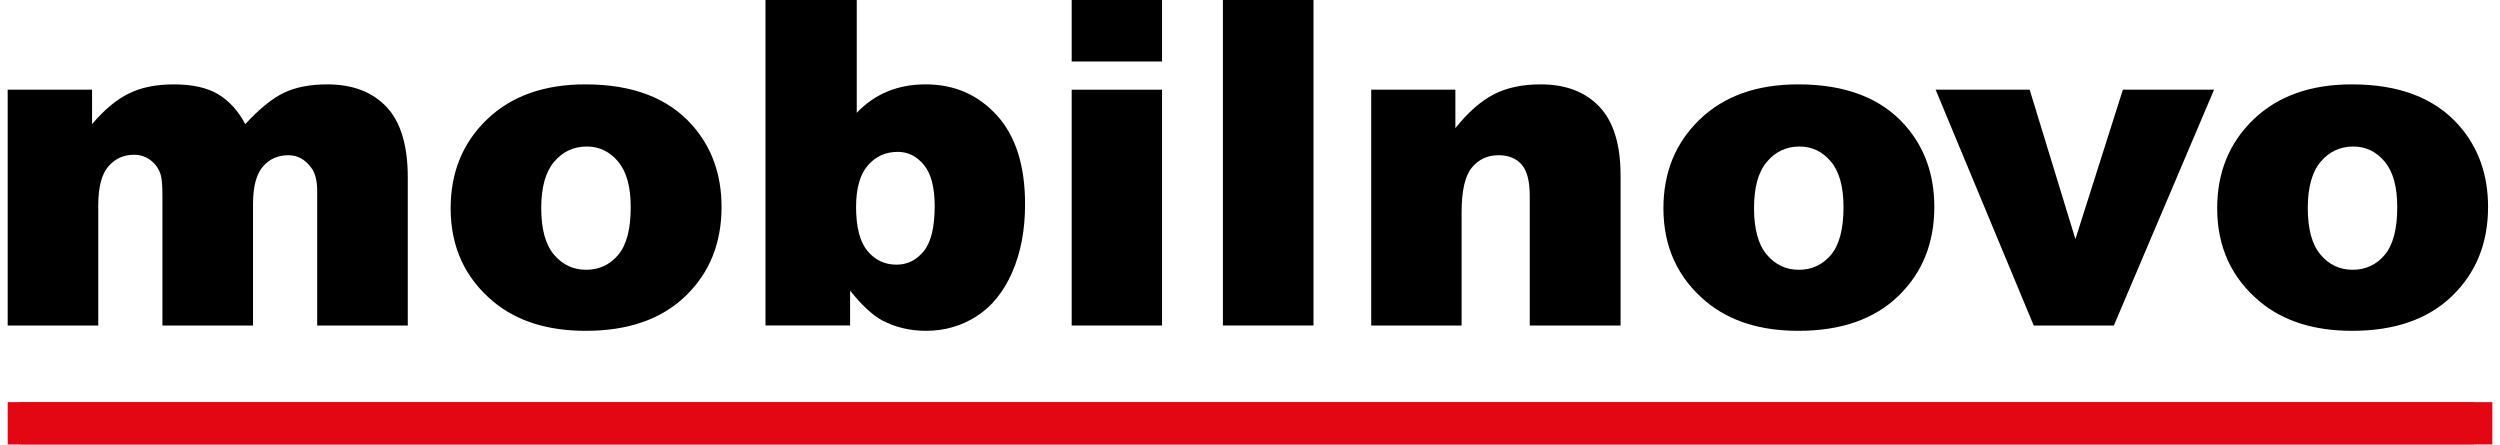
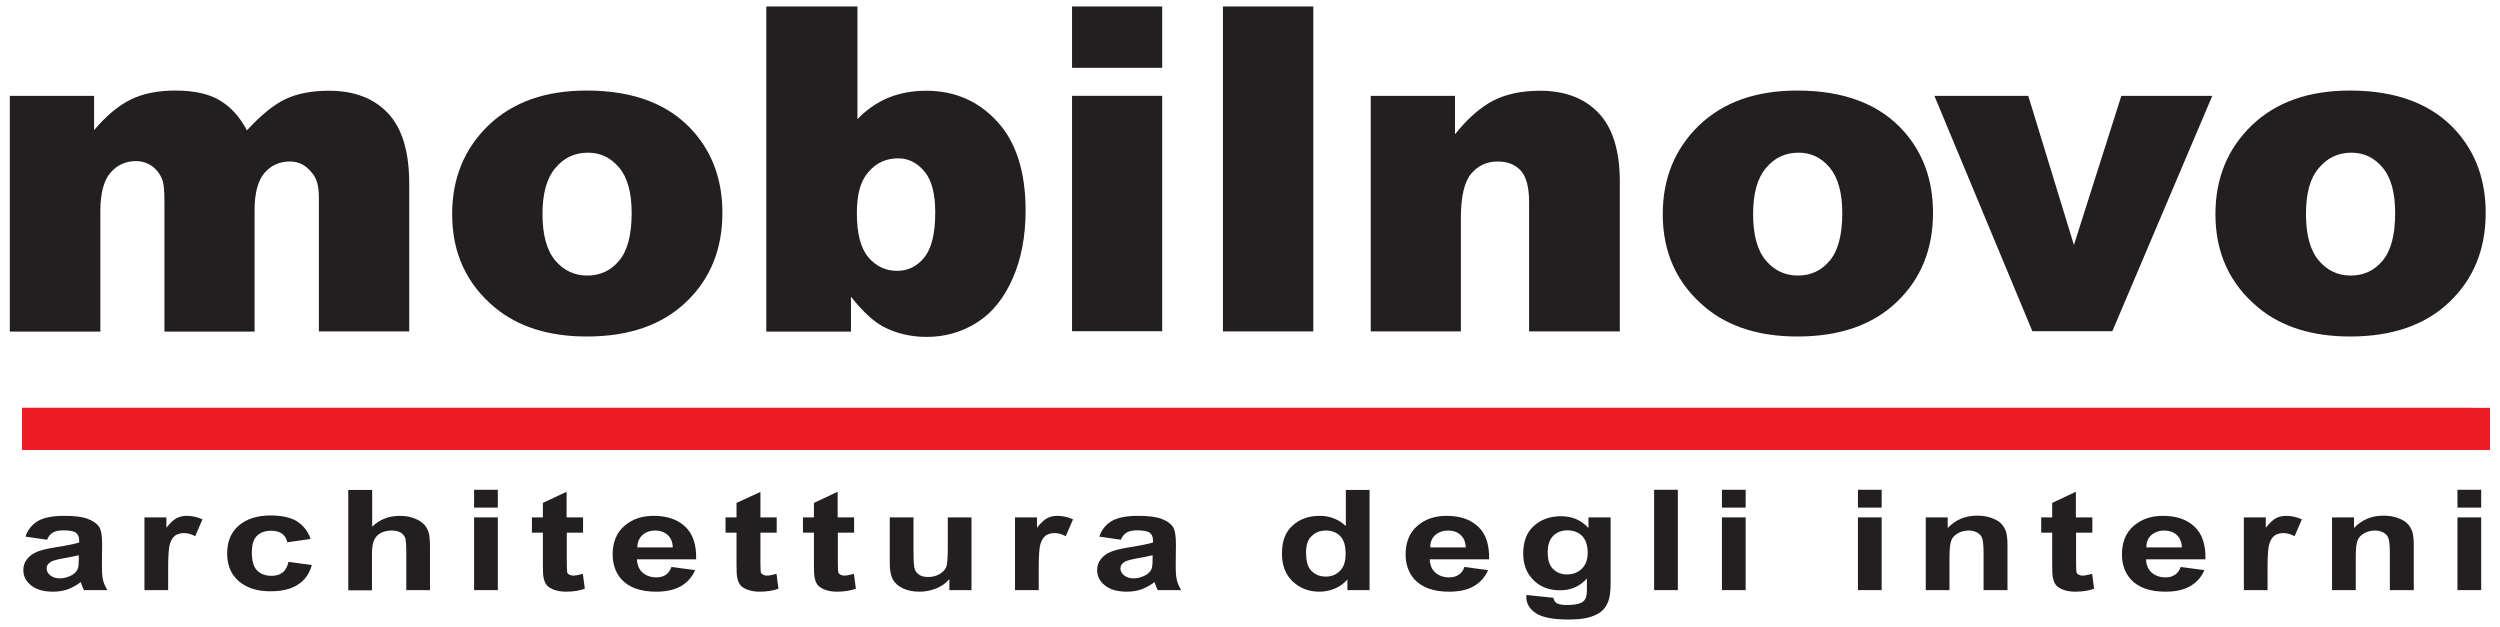
- <svg xmlns="http://www.w3.org/2000/svg" version="1.1" id="Layer_1" x="0px" y="0px" viewBox="0 0 225 40" enable-background="new 0 0 225 40" xml:space="preserve">
-   <g>
-     <rect x="1.804" y="36.192" fill-rule="evenodd" clip-rule="evenodd" fill="#E4371E" width="220.845" height="3.808" />
-     <rect x="0.692" y="36.192" fill="#E30613" width="223.617" height="3.808" />
-     <g>
-       <path d="M0.692,8.073h7.594v3.099c1.095-1.292,2.197-2.212,3.312-2.758c1.113-0.546,2.457-0.82,4.032-0.82    c1.696,0,3.035,0.301,4.024,0.899c0.986,0.6,1.793,1.493,2.42,2.679c1.276-1.386,2.442-2.329,3.491-2.828    c1.052-0.5,2.349-0.75,3.892-0.75c2.275,0,4.053,0.677,5.329,2.029c1.276,1.353,1.914,3.468,1.914,6.344v13.329h-8.153v-12.09    c0-0.96-0.185-1.672-0.557-2.138c-0.545-0.732-1.22-1.098-2.03-1.098c-0.958,0-1.727,0.346-2.313,1.039    c-0.582,0.692-0.875,1.805-0.875,3.337v10.951h-8.154v-11.69c0-0.932-0.053-1.565-0.161-1.899    c-0.174-0.532-0.474-0.962-0.902-1.288c-0.427-0.327-0.928-0.49-1.503-0.49c-0.936,0-1.706,0.353-2.307,1.06    c-0.601,0.706-0.902,1.864-0.902,3.477v10.831H0.692V8.073z" />
-       <path d="M40.558,18.744c0-3.237,1.091-5.905,3.278-8.003c2.186-2.099,5.136-3.148,8.852-3.148c4.251,0,7.463,1.233,9.633,3.697    c1.746,1.985,2.619,4.43,2.619,7.334c0,3.264-1.081,5.938-3.246,8.024c-2.168,2.085-5.161,3.127-8.984,3.127    c-3.409,0-6.167-0.866-8.274-2.599C41.85,25.033,40.558,22.221,40.558,18.744z M48.711,18.725c0,1.892,0.383,3.291,1.15,4.196    c0.767,0.906,1.729,1.359,2.888,1.359c1.173,0,2.135-0.447,2.887-1.34c0.755-0.893,1.129-2.325,1.129-4.297    c0-1.838-0.38-3.206-1.139-4.107c-0.76-0.899-1.698-1.349-2.816-1.349c-1.187,0-2.165,0.458-2.937,1.37    C49.098,15.47,48.711,16.859,48.711,18.725z" />
-       <path d="M68.894,0h8.214v10.152c0.812-0.853,1.735-1.493,2.769-1.92c1.031-0.426,2.173-0.64,3.425-0.64    c2.587,0,4.723,0.929,6.416,2.788c1.693,1.858,2.539,4.526,2.539,8.003c0,2.318-0.388,4.36-1.16,6.125    c-0.773,1.765-1.841,3.084-3.206,3.957c-1.366,0.873-2.882,1.309-4.546,1.309c-1.427,0-2.732-0.307-3.918-0.919    c-0.891-0.48-1.864-1.379-2.917-2.699v3.138h-7.615V0z M77.047,18.624c0,1.826,0.342,3.147,1.031,3.967    c0.685,0.819,1.553,1.229,2.608,1.229c0.97,0,1.788-0.404,2.447-1.209c0.659-0.805,0.989-2.161,0.989-4.067    c0-1.678-0.321-2.91-0.968-3.697c-0.648-0.786-1.429-1.179-2.349-1.179c-1.105,0-2.009,0.41-2.708,1.229    C77.398,15.717,77.047,16.959,77.047,18.624z" />
-       <path d="M96.452,8.073h8.132v21.223h-8.132V8.073z M96.452,0h8.132v5.535h-8.132V0z" />
-       <path d="M110.061,0h8.154v29.295h-8.154V0z" />
-       <path d="M123.409,8.073h7.575v3.457c1.132-1.412,2.278-2.421,3.437-3.027c1.16-0.606,2.571-0.91,4.237-0.91    c2.252,0,4.013,0.67,5.285,2.009c1.273,1.338,1.909,3.407,1.909,6.205v13.489h-8.174v-11.67c0-1.332-0.247-2.274-0.738-2.827    c-0.493-0.554-1.187-0.829-2.079-0.829c-0.986,0-1.785,0.373-2.398,1.118c-0.612,0.746-0.919,2.086-0.919,4.017v10.191h-8.134    V8.073z" />
-       <path d="M149.708,18.744c0-3.237,1.093-5.905,3.278-8.003c2.184-2.099,5.137-3.148,8.854-3.148c4.249,0,7.459,1.233,9.632,3.697    c1.745,1.985,2.617,4.43,2.617,7.334c0,3.264-1.082,5.938-3.247,8.024c-2.165,2.085-5.159,3.127-8.982,3.127    c-3.411,0-6.169-0.866-8.273-2.599C151,25.033,149.708,22.221,149.708,18.744z M157.863,18.725c0,1.892,0.382,3.291,1.148,4.196    c0.766,0.906,1.729,1.359,2.888,1.359c1.172,0,2.136-0.447,2.887-1.34c0.752-0.893,1.13-2.325,1.13-4.297    c0-1.838-0.38-3.206-1.139-4.107c-0.759-0.899-1.698-1.349-2.817-1.349c-1.187,0-2.165,0.458-2.937,1.37    C158.249,15.47,157.863,16.859,157.863,18.725z" />
-       <path d="M174.207,8.073h8.463l4.117,13.449l4.272-13.449h8.207l-9.019,21.223h-7.213L174.207,8.073z" />
-       <path d="M199.546,18.744c0-3.237,1.093-5.905,3.277-8.003c2.185-2.099,5.137-3.148,8.854-3.148c4.249,0,7.46,1.233,9.632,3.697    c1.745,1.985,2.617,4.43,2.617,7.334c0,3.264-1.082,5.938-3.247,8.024c-2.165,2.085-5.159,3.127-8.983,3.127    c-3.411,0-6.168-0.866-8.273-2.599C200.838,25.033,199.546,22.221,199.546,18.744z M207.7,18.725c0,1.892,0.383,3.291,1.149,4.196    c0.766,0.906,1.728,1.359,2.887,1.359c1.172,0,2.134-0.447,2.887-1.34c0.753-0.893,1.129-2.325,1.129-4.297    c0-1.838-0.379-3.206-1.139-4.107c-0.759-0.899-1.698-1.349-2.817-1.349c-1.186,0-2.165,0.458-2.937,1.37    C208.086,15.47,207.7,16.859,207.7,18.725z" />
-     </g>
-   </g>
+ <svg xmlns="http://www.w3.org/2000/svg" version="1.1" id="Layer_1" x="0px" y="0px" viewBox="0 245 1275.6 319.5" enable-background="new 0 245 1275.6 319.5" xml:space="preserve">
+   <rect x="11.3" y="453.1" fill-rule="evenodd" clip-rule="evenodd" fill="#EA442B" width="1249.8" height="21.5" />
+   <rect x="11.3" y="453.1" fill="#EC1C24" width="1259.2" height="21.5" />
+   <path fill="#231F20" d="M5,293.9h43v17.5c6.2-7.3,12.4-12.5,18.7-15.6c6.3-3.1,13.9-4.6,22.8-4.6c9.6,0,17.2,1.7,22.8,5.1  c5.6,3.4,10.1,8.4,13.7,15.2c7.2-7.8,13.8-13.2,19.8-16c6-2.8,13.3-4.2,22-4.2c12.9,0,22.9,3.8,30.2,11.5  c7.2,7.7,10.8,19.6,10.8,35.9v75.4h-46.1v-68.4c0-5.4-1-9.5-3.2-12.1c-3.1-4.1-6.9-6.2-11.5-6.2c-5.4,0-9.8,2-13.1,5.9  c-3.3,3.9-5,10.2-5,18.9v62H83.9v-66.2c0-5.3-0.3-8.9-0.9-10.7c-1-3-2.7-5.4-5.1-7.3c-2.4-1.8-5.3-2.8-8.5-2.8c-5.3,0-9.7,2-13.1,6  c-3.4,4-5.1,10.6-5.1,19.7v61.3H5V293.9z" />
+   <path fill="#231F20" d="M230.7,354.3c0-18.3,6.2-33.4,18.5-45.3c12.4-11.9,29.1-17.8,50.1-17.8c24.1,0,42.2,7,54.5,20.9  c9.9,11.2,14.8,25.1,14.8,41.5c0,18.5-6.1,33.6-18.4,45.4c-12.3,11.8-29.2,17.7-50.8,17.7c-19.3,0-34.9-4.9-46.8-14.7  C238,389.9,230.7,374,230.7,354.3z M276.8,354.2c0,10.7,2.2,18.6,6.5,23.7c4.3,5.1,9.8,7.7,16.3,7.7c6.6,0,12.1-2.5,16.3-7.6  c4.3-5.1,6.4-13.2,6.4-24.3c0-10.4-2.1-18.1-6.4-23.2c-4.3-5.1-9.6-7.6-15.9-7.6c-6.7,0-12.3,2.6-16.6,7.8  C279,335.8,276.8,343.7,276.8,354.2z" />
+   <path fill="#231F20" d="M391,248.3h46.5v57.5c4.6-4.8,9.8-8.4,15.7-10.9c5.8-2.4,12.3-3.6,19.4-3.6c14.6,0,26.7,5.3,36.3,15.8  c9.6,10.5,14.4,25.6,14.4,45.3c0,13.1-2.2,24.7-6.6,34.7c-4.4,10-10.4,17.5-18.1,22.4c-7.7,4.9-16.3,7.4-25.7,7.4  c-8.1,0-15.5-1.7-22.2-5.2c-5-2.7-10.6-7.8-16.5-15.3v17.8H391V248.3z M437.2,353.7c0,10.3,1.9,17.8,5.8,22.5c3.9,4.6,8.8,7,14.8,7  c5.5,0,10.1-2.3,13.8-6.8c3.7-4.6,5.6-12.2,5.6-23c0-9.5-1.8-16.5-5.5-20.9c-3.7-4.4-8.1-6.7-13.3-6.7c-6.3,0-11.4,2.3-15.3,7  C439.1,337.2,437.2,344.2,437.2,353.7z" />
+   <path fill="#231F20" d="M547,293.9h46v120.1h-46V293.9z M547,248.3h46v31.3h-46V248.3z" />
+   <path fill="#231F20" d="M624,248.3h46.1v165.8H624V248.3z" />
+   <path fill="#231F20" d="M699.5,293.9h42.9v19.6c6.4-8,12.9-13.7,19.4-17.1c6.6-3.4,14.6-5.1,24-5.1c12.7,0,22.7,3.8,29.9,11.4  c7.2,7.6,10.8,19.3,10.8,35.1v76.3h-46.3v-66c0-7.5-1.4-12.9-4.2-16c-2.8-3.1-6.7-4.7-11.8-4.7c-5.6,0-10.1,2.1-13.6,6.3  c-3.5,4.2-5.2,11.8-5.2,22.7v57.7h-46V293.9z" />
+   <path fill="#231F20" d="M848.4,354.3c0-18.3,6.2-33.4,18.5-45.3c12.4-11.9,29.1-17.8,50.1-17.8c24,0,42.2,7,54.5,20.9  c9.9,11.2,14.8,25.1,14.8,41.5c0,18.5-6.1,33.6-18.4,45.4c-12.3,11.8-29.2,17.7-50.8,17.7c-19.3,0-34.9-4.9-46.8-14.7  C855.7,389.9,848.4,374,848.4,354.3z M894.5,354.2c0,10.7,2.2,18.6,6.5,23.7c4.3,5.1,9.8,7.7,16.3,7.7c6.6,0,12.1-2.5,16.3-7.6  c4.3-5.1,6.4-13.2,6.4-24.3c0-10.4-2.2-18.1-6.4-23.2c-4.3-5.1-9.6-7.6-15.9-7.6c-6.7,0-12.3,2.6-16.6,7.8  C896.7,335.8,894.5,343.7,894.5,354.2z" />
+   <path fill="#231F20" d="M987,293.9h47.9l23.3,76.1l24.2-76.1h46.4l-51,120.1H1037L987,293.9z" />
+   <path fill="#231F20" d="M1130.4,354.3c0-18.3,6.2-33.4,18.5-45.3c12.4-11.9,29.1-17.8,50.1-17.8c24,0,42.2,7,54.5,20.9  c9.9,11.2,14.8,25.1,14.8,41.5c0,18.5-6.1,33.6-18.4,45.4c-12.3,11.8-29.2,17.7-50.8,17.7c-19.3,0-34.9-4.9-46.8-14.7  C1137.7,389.9,1130.4,374,1130.4,354.3z M1176.6,354.2c0,10.7,2.2,18.6,6.5,23.7c4.3,5.1,9.8,7.7,16.3,7.7c6.6,0,12.1-2.5,16.3-7.6  c4.3-5.1,6.4-13.2,6.4-24.3c0-10.4-2.1-18.1-6.4-23.2c-4.3-5.1-9.6-7.6-15.9-7.6c-6.7,0-12.3,2.6-16.6,7.8  C1178.7,335.8,1176.6,343.7,1176.6,354.2z" />
+   <path fill="#231F20" d="M24,520.4l-11-1.6c1.2-3.6,3.4-6.2,6.4-8c3-1.7,7.5-2.6,13.4-2.6c5.4,0,9.4,0.5,12.1,1.6  c2.6,1,4.5,2.3,5.6,3.9c1.1,1.6,1.6,4.5,1.6,8.8L52,533.9c0,3.3,0.2,5.7,0.6,7.2c0.4,1.6,1.1,3.2,2.2,5h-12  c-0.3-0.6-0.7-1.6-1.2-2.9c-0.2-0.6-0.3-1-0.4-1.2c-2.1,1.6-4.3,2.8-6.6,3.7c-2.4,0.8-4.9,1.2-7.5,1.2c-4.7,0-8.4-1-11.1-3.1  c-2.7-2.1-4.1-4.7-4.1-7.9c0-2.1,0.6-4,1.9-5.6c1.2-1.6,3-2.9,5.2-3.8c2.2-0.9,5.4-1.6,9.6-2.3c5.7-0.9,9.6-1.7,11.8-2.4v-1  c0-1.9-0.6-3.2-1.7-4c-1.1-0.8-3.3-1.2-6.5-1.2c-2.2,0-3.8,0.4-5,1C25.7,517.4,24.8,518.6,24,520.4z M40.2,528.3  c-1.6,0.4-4,0.9-7.4,1.5c-3.4,0.6-5.6,1.2-6.6,1.7c-1.6,0.9-2.4,2.1-2.4,3.5c0,1.4,0.6,2.6,1.9,3.6c1.3,1,2.9,1.5,4.8,1.5  c2.2,0,4.3-0.6,6.3-1.7c1.5-0.9,2.4-2,2.9-3.2c0.3-0.8,0.5-2.4,0.5-4.8V528.3z" />
+   <path fill="#231F20" d="M85.8,546.1H73.7V509h11.2v5.3c1.9-2.5,3.7-4.1,5.2-4.9c1.5-0.8,3.3-1.2,5.2-1.2c2.7,0,5.4,0.6,8,1.8  l-3.7,8.6c-2-1.1-3.9-1.6-5.7-1.6c-1.7,0-3.1,0.4-4.3,1.1c-1.2,0.8-2.1,2.1-2.8,4.1c-0.7,2-1,6.1-1,12.4V546.1z" />
+   <path fill="#231F20" d="M158.5,520l-11.9,1.7c-0.4-1.9-1.3-3.4-2.7-4.4c-1.4-1-3.3-1.5-5.5-1.5c-3,0-5.4,0.8-7.2,2.5  c-1.8,1.7-2.7,4.5-2.7,8.5c0,4.4,0.9,7.5,2.7,9.3c1.8,1.8,4.3,2.7,7.3,2.7c2.3,0,4.2-0.5,5.6-1.6c1.5-1.1,2.5-2.9,3.1-5.5l11.9,1.6  c-1.2,4.4-3.6,7.8-7.1,10c-3.5,2.3-8.2,3.4-14.1,3.4c-6.7,0-12-1.7-16-5.1c-4-3.4-6-8.2-6-14.2c0-6.1,2-10.9,6-14.3  c4-3.4,9.4-5.1,16.2-5.1c5.6,0,10,1,13.3,2.9C154.8,513.1,157.1,516,158.5,520z" />
+   <path fill="#231F20" d="M189.9,494.9v18.8c3.9-3.7,8.6-5.5,14-5.5c2.8,0,5.3,0.4,7.5,1.3c2.2,0.8,3.9,1.9,5.1,3.2  c1.1,1.3,1.9,2.8,2.3,4.3c0.4,1.6,0.6,4,0.6,7.4v21.7h-12.1v-19.6c0-3.9-0.2-6.4-0.7-7.4c-0.5-1-1.3-1.9-2.4-2.5  c-1.2-0.6-2.6-0.9-4.4-0.9c-2,0-3.8,0.4-5.4,1.2c-1.6,0.8-2.7,2-3.5,3.6c-0.7,1.6-1.1,3.9-1.1,7.1v18.6h-12.1v-51.2H189.9z" />
+   <path fill="#231F20" d="M241.9,546.1V509H254v37.1H241.9z M241.9,504v-9.1H254v9.1H241.9z" />
+   <path fill="#231F20" d="M297.5,509v7.8h-8.3v14.9c0,3,0.1,4.8,0.2,5.3c0.1,0.5,0.5,0.9,1.1,1.2c0.6,0.3,1.2,0.5,2,0.5  c1.1,0,2.7-0.3,4.9-0.9l1,7.6c-2.8,1-6,1.5-9.6,1.5c-2.2,0-4.1-0.3-5.9-0.9c-1.7-0.6-3-1.4-3.8-2.3c-0.8-0.9-1.4-2.2-1.7-3.8  c-0.3-1.1-0.4-3.4-0.4-6.9v-16.2h-5.6V509h5.6v-7.4l12.1-5.7V509H297.5z" />
+   <path fill="#231F20" d="M342.6,534.3l12.1,1.6c-1.6,3.6-4,6.3-7.3,8.2c-3.4,1.9-7.5,2.8-12.6,2.8c-8,0-13.8-2.1-17.7-6.3  c-3-3.4-4.5-7.6-4.5-12.8c0-6.1,2-11,5.9-14.4c4-3.5,9-5.2,15-5.2c6.8,0,12.2,1.8,16.1,5.5c3.9,3.6,5.8,9.2,5.6,16.7H325  c0.1,2.9,1.1,5.2,2.9,6.8c1.9,1.6,4.2,2.4,7,2.4c1.9,0,3.5-0.4,4.8-1.3C340.9,537.5,341.9,536.2,342.6,534.3z M343.3,524.4  c-0.1-2.8-1-5-2.7-6.5c-1.7-1.5-3.8-2.2-6.3-2.2c-2.6,0-4.8,0.8-6.5,2.3c-1.7,1.6-2.6,3.7-2.6,6.3H343.3z" />
+   <path fill="#231F20" d="M396.3,509v7.8H388v14.9c0,3,0.1,4.8,0.2,5.3c0.1,0.5,0.5,0.9,1.1,1.2c0.6,0.3,1.2,0.5,2,0.5  c1.1,0,2.7-0.3,4.9-0.9l1,7.6c-2.8,1-6,1.5-9.6,1.5c-2.2,0-4.1-0.3-5.9-0.9c-1.7-0.6-3-1.4-3.8-2.3c-0.8-0.9-1.4-2.2-1.7-3.8  c-0.3-1.1-0.4-3.4-0.4-6.9v-16.2h-5.6V509h5.6v-7.4L388,496V509H396.3z" />
+   <path fill="#231F20" d="M435.8,509v7.8h-8.3v14.9c0,3,0.1,4.8,0.2,5.3c0.2,0.5,0.5,0.9,1.1,1.2c0.6,0.3,1.2,0.5,2,0.5  c1.1,0,2.7-0.3,4.9-0.9l1,7.6c-2.8,1-6,1.5-9.6,1.5c-2.2,0-4.1-0.3-5.9-0.9c-1.7-0.6-3-1.4-3.8-2.3c-0.8-0.9-1.4-2.2-1.7-3.8  c-0.3-1.1-0.4-3.4-0.4-6.9v-16.2h-5.6V509h5.6v-7.4l12.1-5.7V509H435.8z" />
+   <path fill="#231F20" d="M484.4,546.1v-5.6c-1.7,2-3.8,3.5-6.6,4.7c-2.7,1.1-5.6,1.7-8.6,1.7c-3.1,0-5.8-0.5-8.3-1.6  c-2.4-1.1-4.2-2.6-5.3-4.6c-1.1-2-1.6-4.7-1.6-8.2V509h12.1v17c0,5.2,0.2,8.4,0.7,9.6c0.5,1.2,1.3,2.1,2.4,2.8c1.2,0.7,2.7,1,4.5,1  c2.1,0,3.9-0.5,5.6-1.4c1.6-0.9,2.7-2.1,3.4-3.4c0.6-1.4,0.9-4.7,0.9-10V509h12.1v37.1H484.4z" />
+   <path fill="#231F20" d="M530,546.1h-12.1V509h11.2v5.3c1.9-2.5,3.7-4.1,5.2-4.9c1.5-0.8,3.3-1.2,5.2-1.2c2.7,0,5.4,0.6,8,1.8  l-3.7,8.6c-2-1.1-3.9-1.6-5.7-1.6c-1.7,0-3.1,0.4-4.3,1.1c-1.2,0.8-2.1,2.1-2.8,4.1c-0.7,2-1,6.1-1,12.4V546.1z" />
+   <path fill="#231F20" d="M571.9,520.4l-11-1.6c1.2-3.6,3.4-6.2,6.4-8c3-1.7,7.5-2.6,13.4-2.6c5.4,0,9.4,0.5,12.1,1.6  c2.6,1,4.5,2.3,5.6,3.9c1.1,1.6,1.6,4.5,1.6,8.8l-0.1,11.4c0,3.3,0.2,5.7,0.6,7.2c0.4,1.6,1.1,3.2,2.2,5h-12  c-0.3-0.6-0.7-1.6-1.2-2.9c-0.2-0.6-0.3-1-0.4-1.2c-2.1,1.6-4.3,2.8-6.6,3.7c-2.4,0.8-4.9,1.2-7.5,1.2c-4.7,0-8.4-1-11.1-3.1  c-2.7-2.1-4.1-4.7-4.1-7.9c0-2.1,0.6-4,1.9-5.6c1.2-1.6,3-2.9,5.2-3.8c2.2-0.9,5.4-1.6,9.6-2.3c5.7-0.9,9.6-1.7,11.8-2.4v-1  c0-1.9-0.6-3.2-1.7-4c-1.1-0.8-3.3-1.2-6.5-1.2c-2.2,0-3.8,0.4-5,1C573.6,517.4,572.7,518.6,571.9,520.4z M588.1,528.3  c-1.6,0.4-4,0.9-7.4,1.5c-3.4,0.6-5.5,1.2-6.6,1.7c-1.6,0.9-2.4,2.1-2.4,3.5c0,1.4,0.6,2.6,1.9,3.6c1.3,1,2.9,1.5,4.8,1.5  c2.2,0,4.3-0.6,6.3-1.7c1.5-0.9,2.4-2,2.9-3.2c0.3-0.8,0.5-2.4,0.5-4.8V528.3z" />
+   <path fill="#231F20" d="M698.7,546.1h-11.2v-5.4c-1.9,2.1-4.1,3.7-6.6,4.7c-2.5,1-5.1,1.5-7.7,1.5c-5.3,0-9.8-1.7-13.5-5.1  c-3.7-3.4-5.6-8.2-5.6-14.4c0-6.3,1.8-11.1,5.5-14.3c3.6-3.3,8.3-4.9,13.8-4.9c5.1,0,9.5,1.7,13.3,5.2v-18.4h12.1V546.1z   M666.4,526.8c0,4,0.7,6.8,2,8.6c2,2.6,4.7,3.8,8.2,3.8c2.8,0,5.2-1,7.1-2.9c1.9-1.9,2.9-4.8,2.9-8.6c0-4.3-0.9-7.3-2.8-9.2  c-1.9-1.9-4.3-2.8-7.3-2.8c-2.9,0-5.3,0.9-7.2,2.8C667.3,520.3,666.4,523.1,666.4,526.8z" />
+   <path fill="#231F20" d="M747.2,534.3l12.1,1.6c-1.6,3.6-4,6.3-7.3,8.2c-3.3,1.9-7.5,2.8-12.6,2.8c-8,0-13.8-2.1-17.7-6.3  c-3-3.4-4.5-7.6-4.5-12.8c0-6.1,2-11,5.9-14.4c4-3.5,9-5.2,15-5.2c6.8,0,12.2,1.8,16.1,5.5c3.9,3.6,5.8,9.2,5.6,16.7h-30.3  c0.1,2.9,1.1,5.2,2.9,6.8c1.9,1.6,4.2,2.4,7,2.4c1.9,0,3.5-0.4,4.8-1.3C745.6,537.5,746.6,536.2,747.2,534.3z M747.9,524.4  c-0.1-2.8-1-5-2.7-6.5c-1.7-1.5-3.8-2.2-6.3-2.2c-2.6,0-4.8,0.8-6.6,2.3c-1.7,1.6-2.6,3.7-2.5,6.3H747.9z" />
+   <path fill="#231F20" d="M778.8,548.6l13.8,1.4c0.2,1.3,0.8,2.2,1.6,2.7c1.1,0.7,3,1,5.4,1c3.2,0,5.5-0.4,7.1-1.1  c1.1-0.5,1.9-1.3,2.4-2.5c0.4-0.8,0.6-2.3,0.6-4.5v-5.4c-3.6,4-8.2,6-13.7,6c-6.1,0-11-2.1-14.6-6.3c-2.8-3.3-4.2-7.5-4.2-12.4  c0-6.2,1.8-11,5.5-14.2c3.7-3.3,8.3-4.9,13.8-4.9c5.7,0,10.3,2,14,6V509h11.3v33.3c0,4.4-0.4,7.6-1.3,9.8c-0.9,2.2-2.1,3.9-3.7,5.1  c-1.6,1.2-3.8,2.2-6.4,2.9c-2.7,0.7-6.1,1-10.2,1c-7.8,0-13.3-1.1-16.5-3.2c-3.2-2.1-4.9-4.9-4.9-8.2  C778.8,549.4,778.8,549,778.8,548.6z M789.7,526.8c0,3.9,0.9,6.8,2.8,8.6c1.9,1.8,4.2,2.7,7,2.7c3,0,5.5-0.9,7.5-2.8  c2-1.9,3.1-4.6,3.1-8.3c0-3.8-1-6.7-2.9-8.6c-2-1.9-4.4-2.8-7.4-2.8c-2.9,0-5.3,0.9-7.2,2.7C790.6,520.3,789.7,523.1,789.7,526.8z" />
+   <path fill="#231F20" d="M844,546.1v-51.2h12.1v51.2H844z" />
+   <path fill="#231F20" d="M878.6,546.1V509h12.1v37.1H878.6z M878.6,504v-9.1h12.1v9.1H878.6z" />
+   <path fill="#231F20" d="M948,546.1V509h12.1v37.1H948z M948,504v-9.1h12.1v9.1H948z" />
+   <path fill="#231F20" d="M1024.2,546.1h-12.1v-18.9c0-4-0.3-6.6-0.8-7.8c-0.5-1.2-1.4-2.1-2.5-2.7c-1.2-0.6-2.6-1-4.2-1  c-2.1,0-4,0.5-5.6,1.4c-1.7,0.9-2.8,2.2-3.4,3.7c-0.6,1.5-0.9,4.4-0.9,8.5v16.8h-12.1V509h11.2v5.4c4-4.2,9-6.3,15.1-6.3  c2.7,0,5.1,0.4,7.3,1.2c2.2,0.8,3.9,1.8,5,3c1.1,1.2,1.9,2.6,2.4,4.1c0.4,1.5,0.7,3.7,0.7,6.6V546.1z" />
+   <path fill="#231F20" d="M1067.6,509v7.8h-8.3v14.9c0,3,0.1,4.8,0.2,5.3c0.2,0.5,0.5,0.9,1.1,1.2c0.6,0.3,1.2,0.5,2,0.5  c1.1,0,2.7-0.3,4.9-0.9l1,7.6c-2.8,1-6,1.5-9.6,1.5c-2.2,0-4.1-0.3-5.9-0.9c-1.7-0.6-3-1.4-3.8-2.3c-0.8-0.9-1.4-2.2-1.7-3.8  c-0.3-1.1-0.4-3.4-0.4-6.9v-16.2h-5.6V509h5.6v-7.4l12.1-5.7V509H1067.6z" />
+   <path fill="#231F20" d="M1112.7,534.3l12.1,1.6c-1.6,3.6-4,6.3-7.3,8.2c-3.3,1.9-7.5,2.8-12.6,2.8c-8,0-13.8-2.1-17.7-6.3  c-3-3.4-4.5-7.6-4.5-12.8c0-6.1,2-11,5.9-14.4c4-3.5,9-5.2,15-5.2c6.8,0,12.2,1.8,16.1,5.5c3.9,3.6,5.8,9.2,5.6,16.7H1095  c0.1,2.9,1.1,5.2,2.9,6.8c1.9,1.6,4.2,2.4,7,2.4c1.9,0,3.5-0.4,4.8-1.3C1111,537.5,1112,536.2,1112.7,534.3z M1113.3,524.4  c-0.1-2.8-1-5-2.7-6.5c-1.7-1.5-3.8-2.2-6.3-2.2c-2.6,0-4.8,0.8-6.6,2.3c-1.7,1.6-2.6,3.7-2.5,6.3H1113.3z" />
+   <path fill="#231F20" d="M1157,546.1h-12.1V509h11.2v5.3c1.9-2.5,3.7-4.1,5.2-4.9c1.5-0.8,3.3-1.2,5.2-1.2c2.8,0,5.4,0.6,8,1.8  l-3.7,8.6c-2-1.1-3.9-1.6-5.7-1.6c-1.7,0-3.1,0.4-4.3,1.1c-1.2,0.8-2.1,2.1-2.8,4.1c-0.7,2-1,6.1-1,12.4V546.1z" />
+   <path fill="#231F20" d="M1231.5,546.1h-12.1v-18.9c0-4-0.3-6.6-0.8-7.8c-0.5-1.2-1.4-2.1-2.5-2.7c-1.2-0.6-2.6-1-4.2-1  c-2.1,0-4,0.5-5.6,1.4c-1.7,0.9-2.8,2.2-3.4,3.7c-0.6,1.5-0.9,4.4-0.9,8.5v16.8h-12.1V509h11.2v5.4c4-4.2,9-6.3,15.1-6.3  c2.7,0,5.1,0.4,7.3,1.2c2.2,0.8,3.9,1.8,5,3c1.1,1.2,1.9,2.6,2.4,4.1c0.4,1.5,0.7,3.7,0.7,6.6V546.1z" />
+   <path fill="#231F20" d="M1253.9,546.1V509h12.1v37.1H1253.9z M1253.9,504v-9.1h12.1v9.1H1253.9z" />
</svg>
